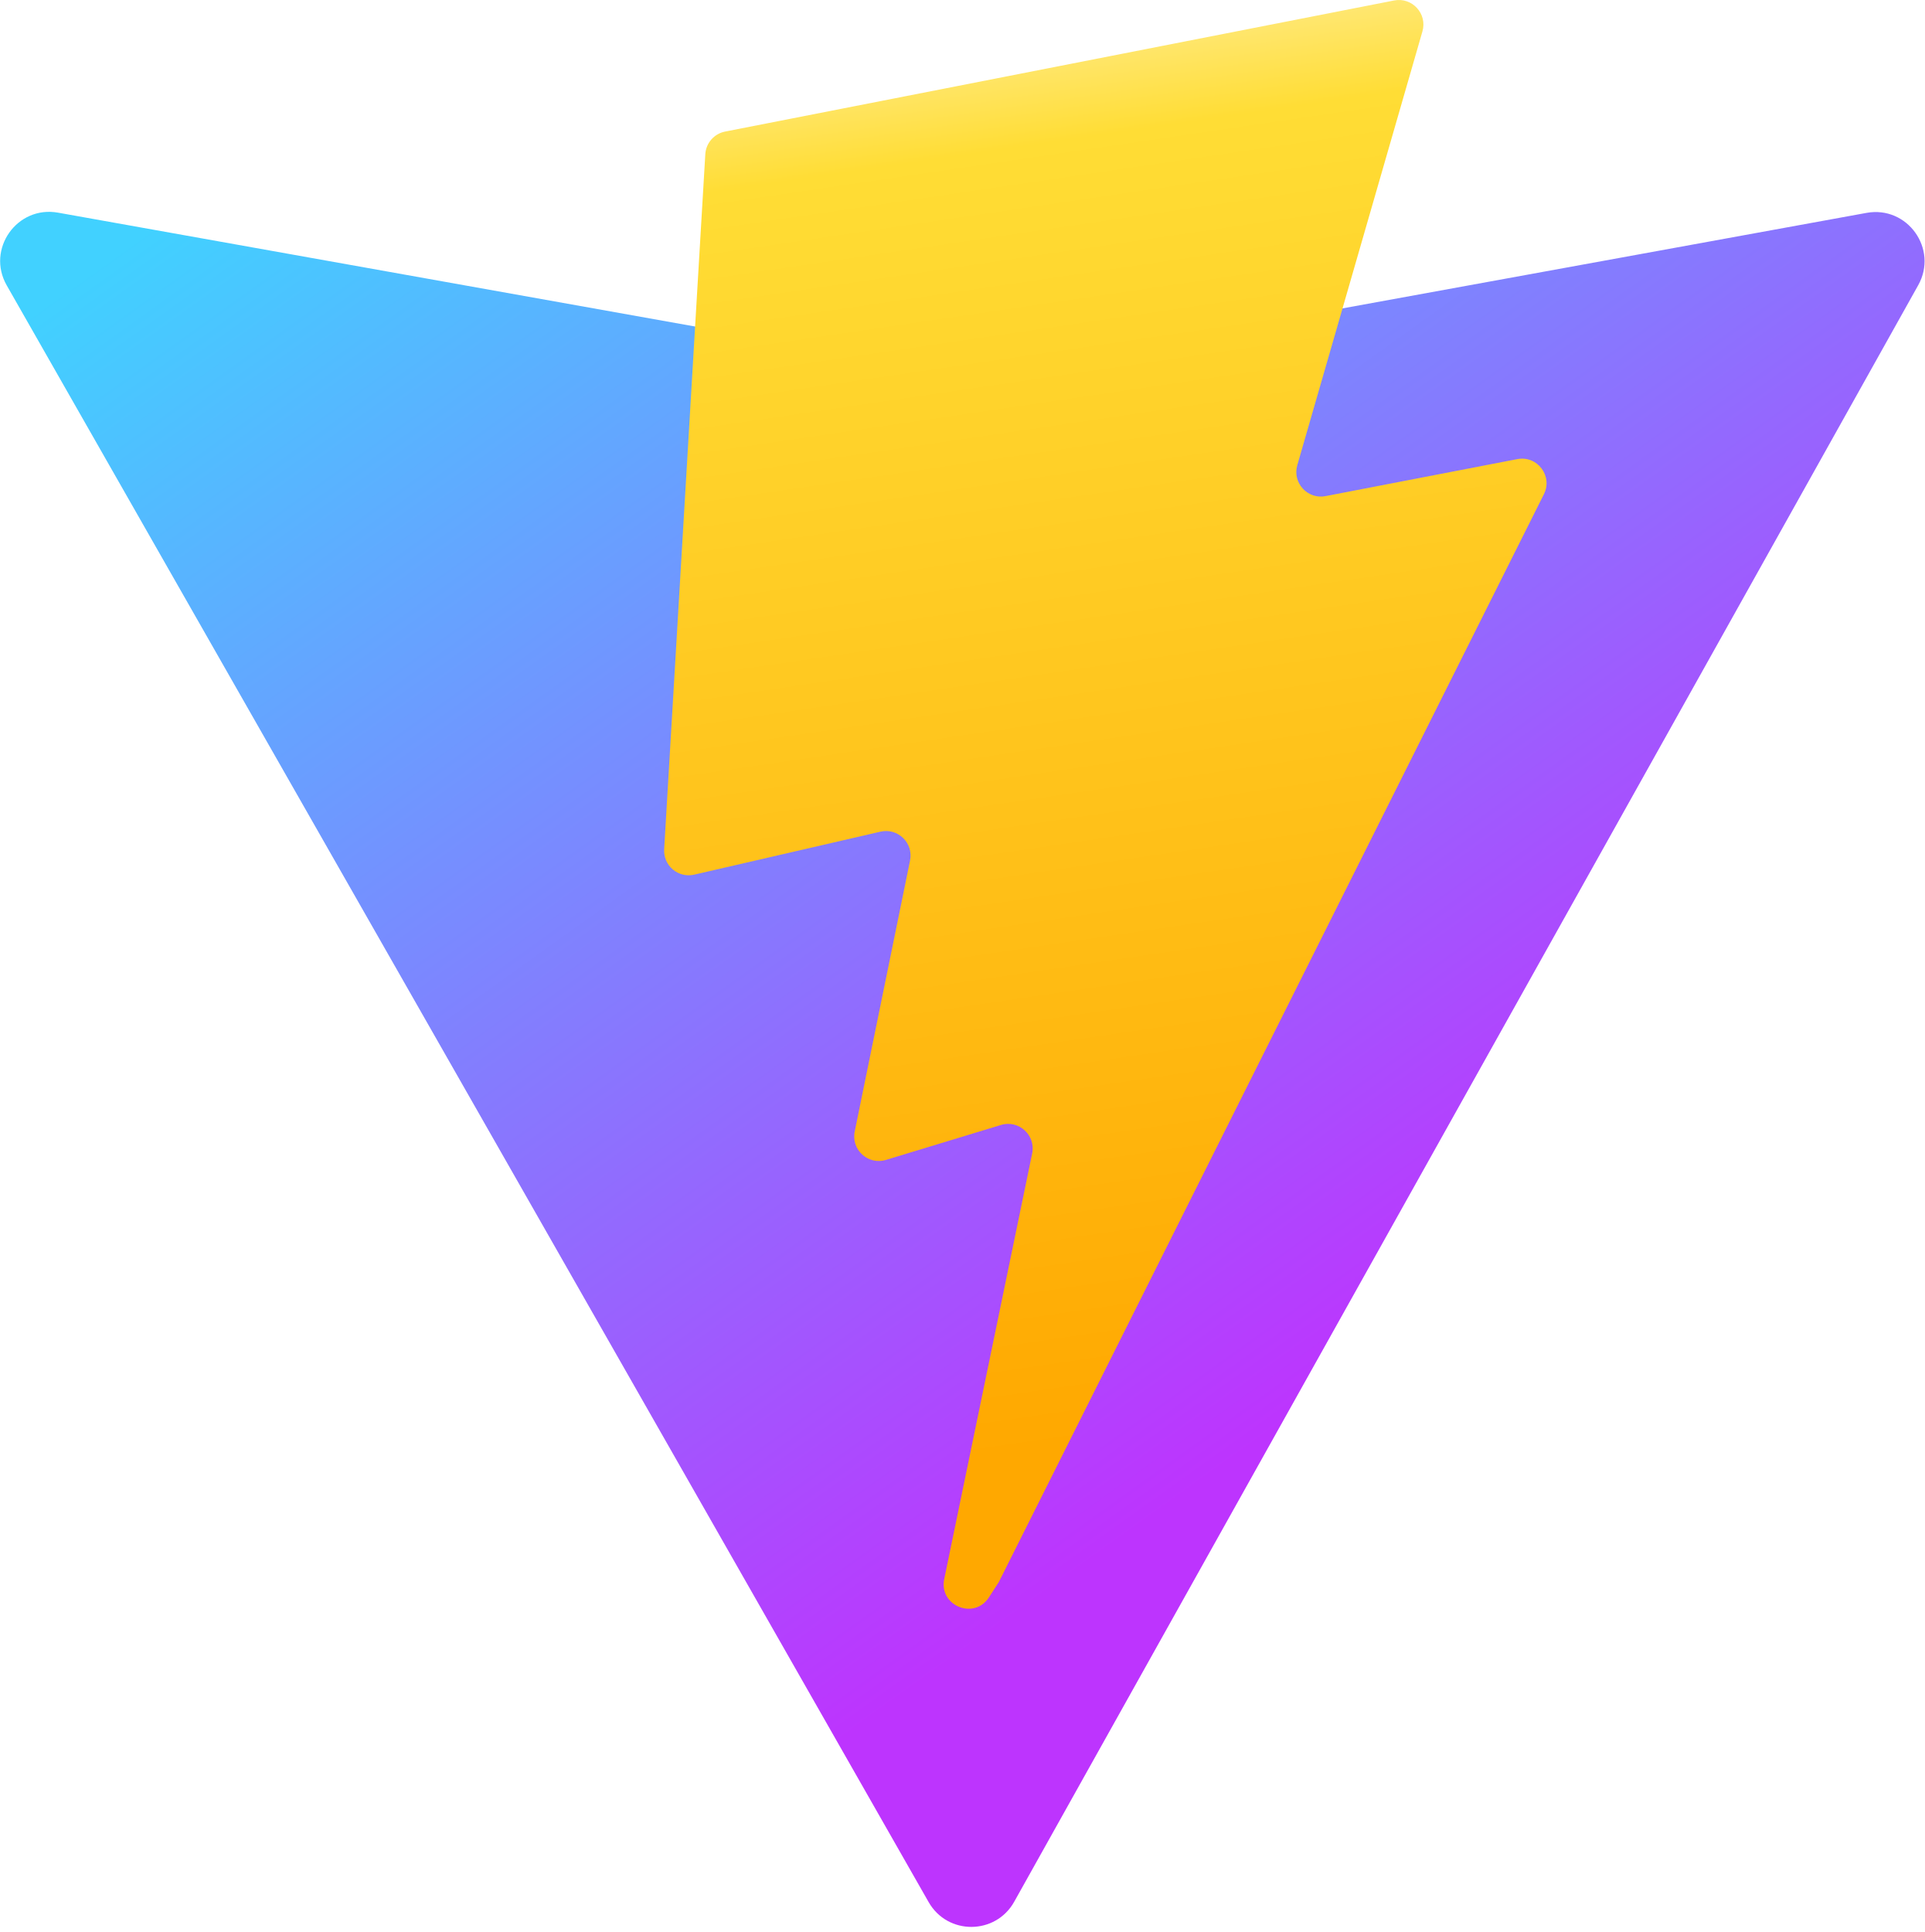
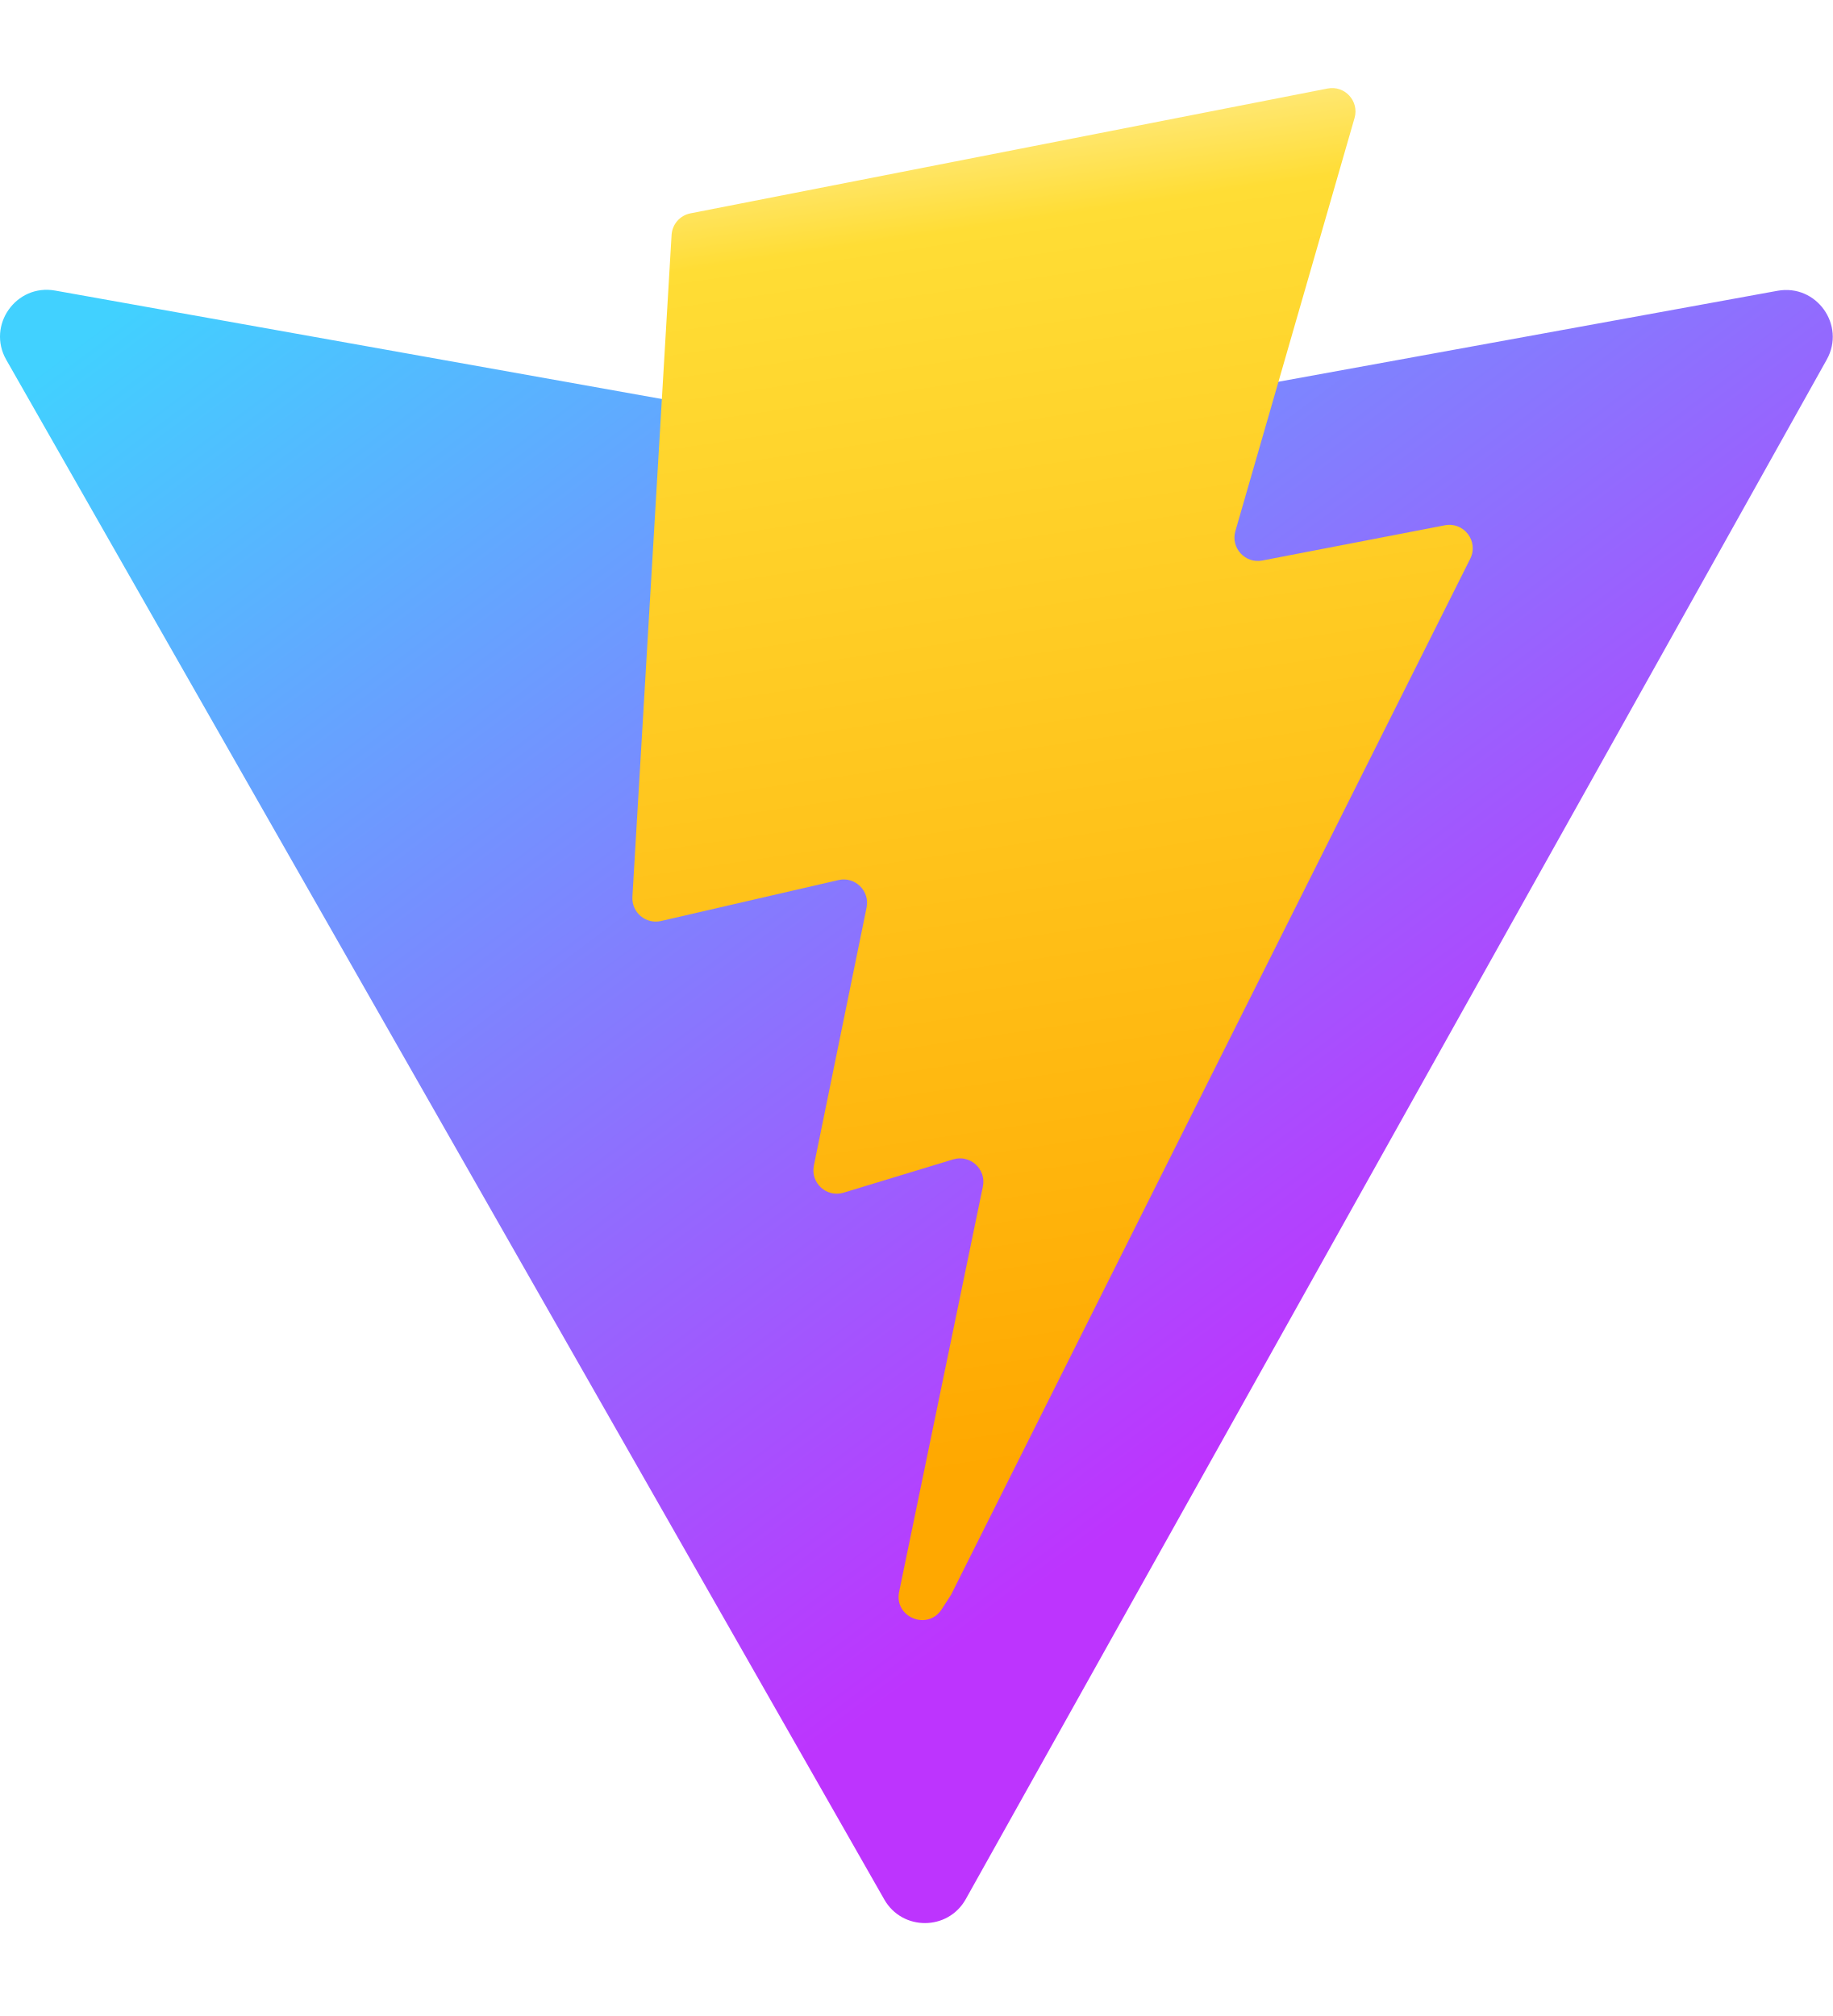
- <svg xmlns="http://www.w3.org/2000/svg" aria-hidden="true" role="img" class="iconify iconify--logos" width="31.88" height="32" preserveAspectRatio="xMidYMid meet" viewBox="0 0 256 257">
+ <svg xmlns="http://www.w3.org/2000/svg" aria-hidden="true" role="img" class="iconify iconify--logos" width="20" height="22" preserveAspectRatio="xMidYMid meet" viewBox="0 0 256 257">
  <defs>
    <linearGradient id="IconifyId1813088fe1fbc01fb466" x1="-.828%" x2="57.636%" y1="7.652%" y2="78.411%">
      <stop offset="0%" stop-color="#41D1FF" />
      <stop offset="100%" stop-color="#BD34FE" />
    </linearGradient>
    <linearGradient id="IconifyId1813088fe1fbc01fb467" x1="43.376%" x2="50.316%" y1="2.242%" y2="89.03%">
      <stop offset="0%" stop-color="#FFEA83" />
      <stop offset="8.333%" stop-color="#FFDD35" />
      <stop offset="100%" stop-color="#FFA800" />
    </linearGradient>
  </defs>
  <path fill="url(#IconifyId1813088fe1fbc01fb466)" d="M255.153 37.938L134.897 252.976c-2.483 4.44-8.862 4.466-11.382.048L.875 37.958c-2.746-4.814 1.371-10.646 6.827-9.67l120.385 21.517a6.537 6.537 0 0 0 2.322-.004l117.867-21.483c5.438-.991 9.574 4.796 6.877 9.62Z" />
  <path fill="url(#IconifyId1813088fe1fbc01fb467)" d="M185.432.063L96.44 17.501a3.268 3.268 0 0 0-2.634 3.014l-5.474 92.456a3.268 3.268 0 0 0 3.997 3.378l24.777-5.718c2.318-.535 4.413 1.507 3.936 3.838l-7.361 36.047c-.495 2.426 1.782 4.5 4.151 3.78l15.304-4.649c2.372-.72 4.652 1.36 4.15 3.788l-11.698 56.621c-.732 3.542 3.979 5.473 5.943 2.437l1.313-2.028l72.516-144.72c1.215-2.423-.88-5.186-3.54-4.672l-25.505 4.922c-2.396.462-4.435-1.77-3.759-4.114l16.646-57.705c.677-2.35-1.37-4.583-3.769-4.113Z" />
</svg>
